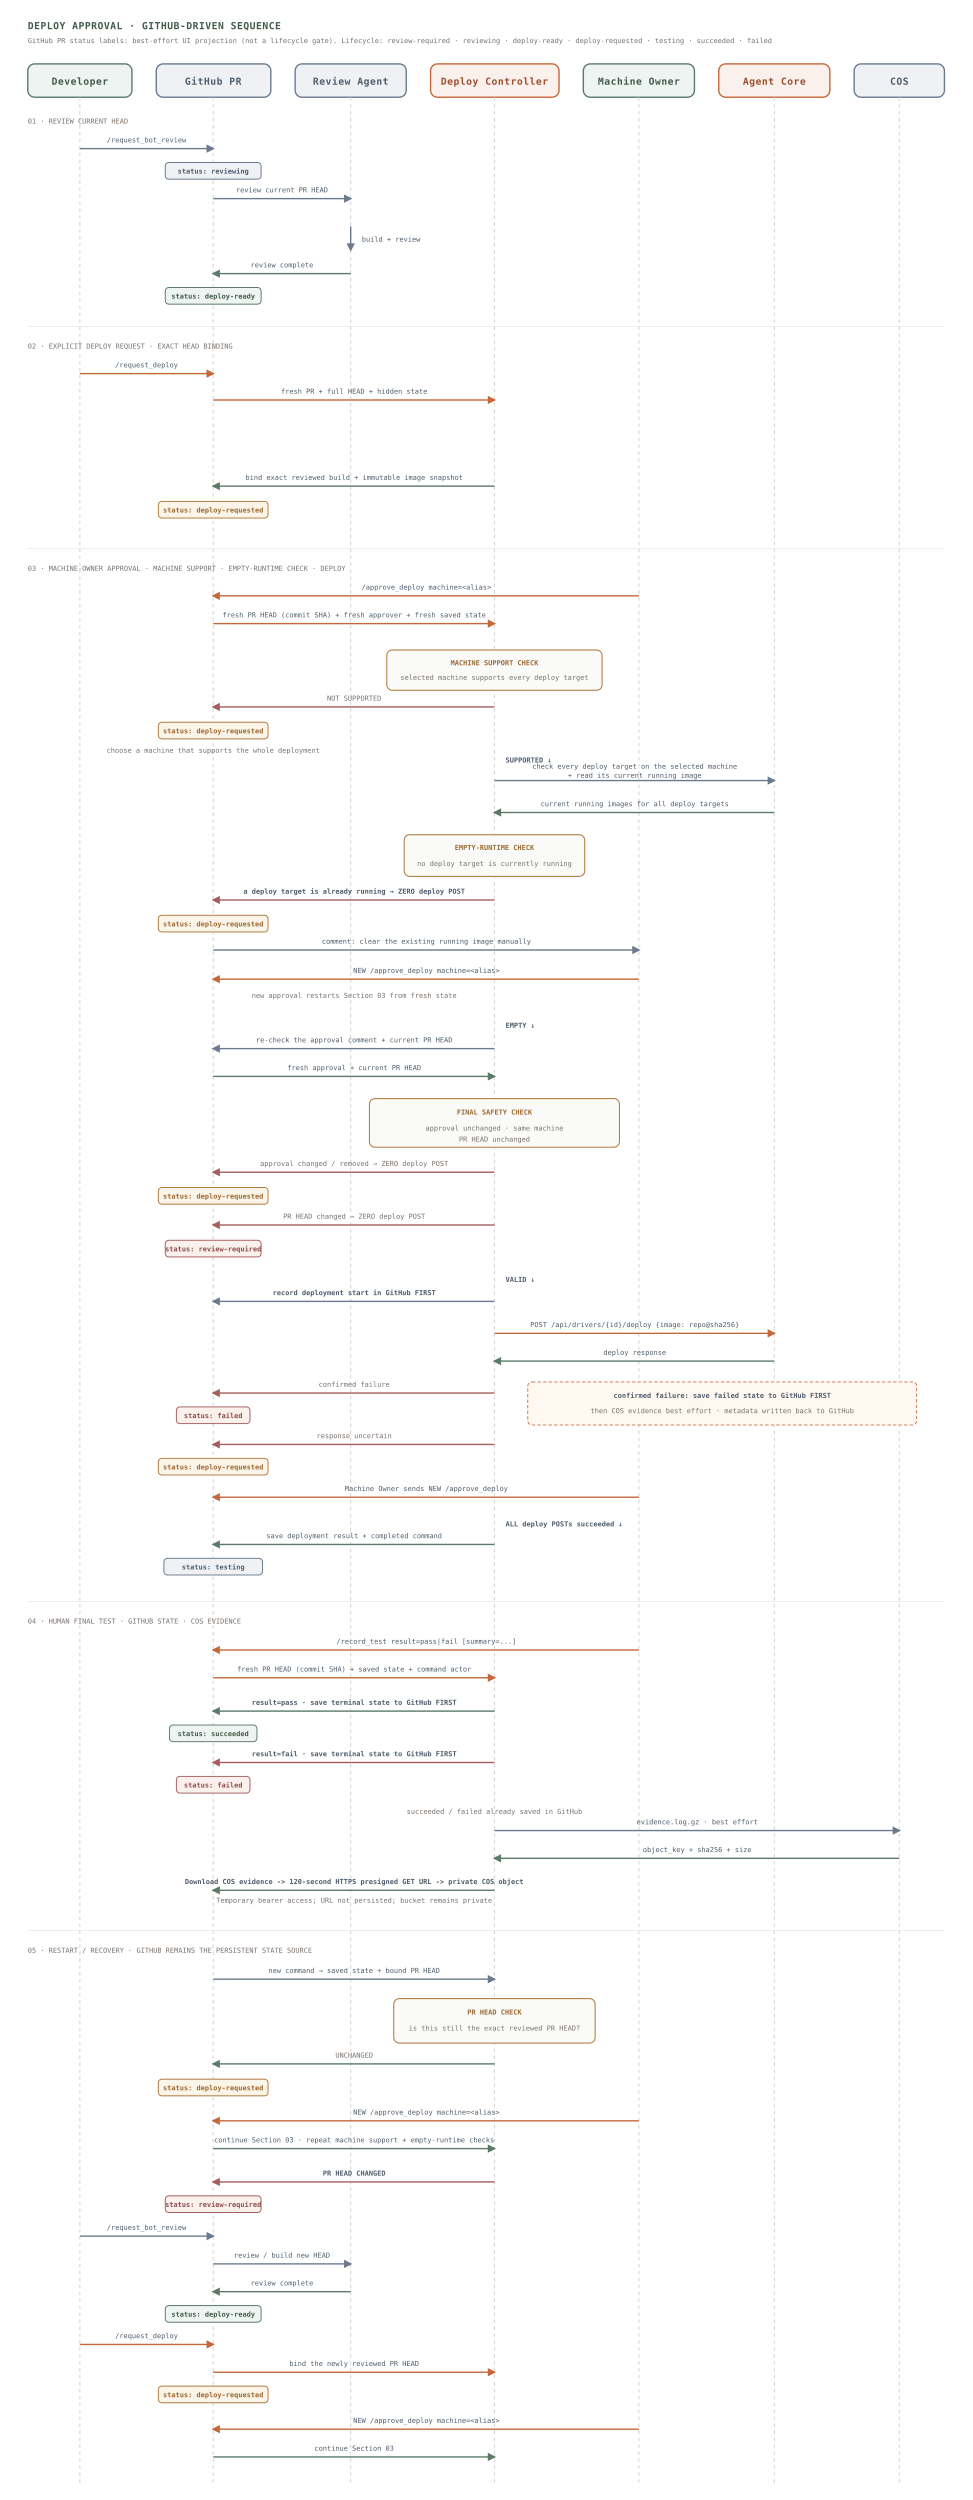
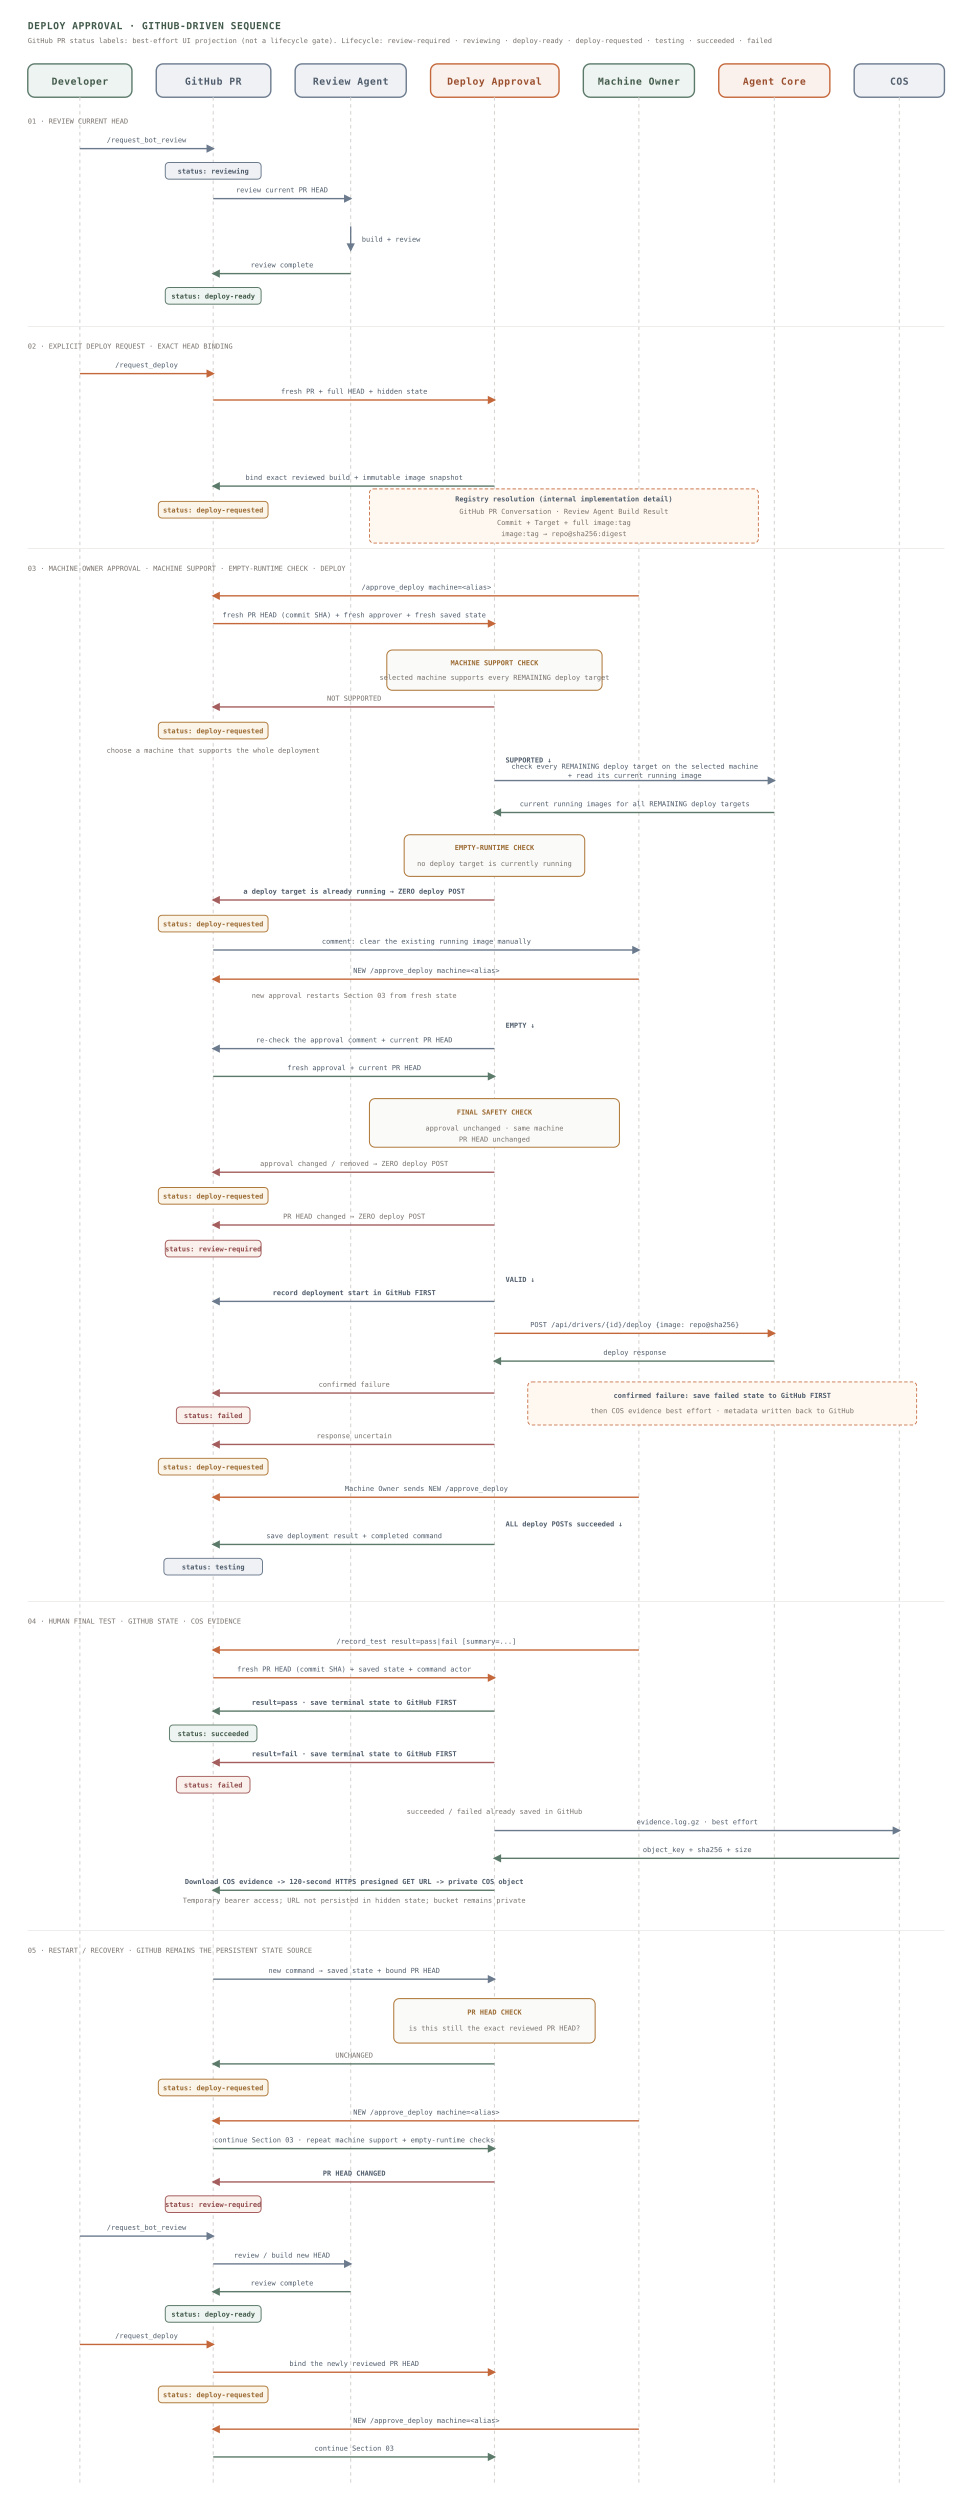
<svg xmlns="http://www.w3.org/2000/svg" viewBox="0 0 1400 3600" width="1400" height="3600" role="img" aria-label="Deploy Approval GitHub-driven sequence diagram">
  <defs>
    <marker id="arrow-blue" viewBox="0 0 10 10" refX="8" refY="5" markerWidth="6" markerHeight="6" orient="auto-start-reverse">
      <path d="M0 0 L10 5 L0 10z" fill="#6B7A8D" />
    </marker>
    <marker id="arrow-orange" viewBox="0 0 10 10" refX="8" refY="5" markerWidth="6" markerHeight="6" orient="auto-start-reverse">
      <path d="M0 0 L10 5 L0 10z" fill="#C4673A" />
    </marker>
    <marker id="arrow-green" viewBox="0 0 10 10" refX="8" refY="5" markerWidth="6" markerHeight="6" orient="auto-start-reverse">
      <path d="M0 0 L10 5 L0 10z" fill="#5C7A6A" />
    </marker>
    <marker id="arrow-red" viewBox="0 0 10 10" refX="8" refY="5" markerWidth="6" markerHeight="6" orient="auto-start-reverse">
      <path d="M0 0 L10 5 L0 10z" fill="#A55E5E" />
    </marker>
    <style>
      .mono { font-family: JetBrains Mono, ui-monospace, SFMono-Regular, Menlo, monospace; }
      .actor { rx:10; stroke-width:2; }
      .title { font-size:14px; font-weight:600; letter-spacing:.05em; }
      .small { font-size:10px; fill:#78716C; }
      .msg { font-size:10px; fill:#4F5C6B; }
      .msgStrong { font-size:10px; font-weight:600; fill:#4F5C6B; }
      .lifeline { stroke:#D6D3D1; stroke-width:1.5; stroke-dasharray:5 5; }
      .blue { stroke:#6B7A8D; fill:none; stroke-width:2; marker-end:url(#arrow-blue); }
      .orange { stroke:#C4673A; fill:none; stroke-width:2; marker-end:url(#arrow-orange); }
      .green { stroke:#5C7A6A; fill:none; stroke-width:2; marker-end:url(#arrow-green); }
      .red { stroke:#A55E5E; fill:none; stroke-width:2; marker-end:url(#arrow-red); }
      .statusWait { fill:#FBF4E8; stroke:#B07A3C; stroke-width:1.4; rx:5; }
      .statusRun { fill:#EFF1F5; stroke:#6B7A8D; stroke-width:1.4; rx:5; }
      .statusOk { fill:#EEF4F1; stroke:#5C7A6A; stroke-width:1.4; rx:5; }
      .statusFail { fill:#FBF1EC; stroke:#A55E5E; stroke-width:1.4; rx:5; }
      .statusText { font-size:10px; font-weight:600; }
      .gate { fill:#FAFAF9; stroke:#B07A3C; stroke-width:1.5; rx:8; }
      .callout { fill:#FFF8F0; stroke:#C4673A; stroke-width:1.2; rx:6; stroke-dasharray:5 3; }
    </style>
  </defs>
  <text x="40" y="42" class="mono title" fill="#425A4B">DEPLOY APPROVAL · GITHUB-DRIVEN SEQUENCE</text>
  <text x="40" y="62" class="mono small">GitHub PR status labels: best-effort UI projection (not a lifecycle gate). Lifecycle: review-required · reviewing · deploy-ready · deploy-requested · testing · succeeded · failed</text>
  <g class="mono">
    <rect x="40" y="92" width="150" height="48" class="actor" fill="#EEF4F1" stroke="#5C7A6A" />
    <text x="115" y="122" text-anchor="middle" class="title" fill="#425A4B">Developer</text>
    <rect x="225" y="92" width="165" height="48" class="actor" fill="#EFF1F5" stroke="#6B7A8D" />
    <text x="307" y="122" text-anchor="middle" class="title" fill="#4F5C6B">GitHub PR</text>
    <rect x="425" y="92" width="160" height="48" class="actor" fill="#EFF1F5" stroke="#6B7A8D" />
    <text x="505" y="122" text-anchor="middle" class="title" fill="#4F5C6B">Review Agent</text>
    <rect x="620" y="92" width="185" height="48" class="actor" fill="#FBF1EC" stroke="#C4673A" />
-     <text x="712" y="122" text-anchor="middle" class="title" fill="#9A4F2F">Deploy Controller</text>
+     <text x="712" y="122" text-anchor="middle" class="title" fill="#9A4F2F">Deploy Approval</text>
    <rect x="840" y="92" width="160" height="48" class="actor" fill="#EEF4F1" stroke="#5C7A6A" />
    <text x="920" y="122" text-anchor="middle" class="title" fill="#425A4B">Machine Owner</text>
    <rect x="1035" y="92" width="160" height="48" class="actor" fill="#FBF1EC" stroke="#C4673A" />
    <text x="1115" y="122" text-anchor="middle" class="title" fill="#9A4F2F">Agent Core</text>
    <rect x="1230" y="92" width="130" height="48" class="actor" fill="#EFF1F5" stroke="#6B7A8D" />
    <text x="1295" y="122" text-anchor="middle" class="title" fill="#4F5C6B">COS</text>
  </g>
  <g>
    <line x1="115" y1="140" x2="115" y2="3575" class="lifeline" />
    <line x1="307" y1="140" x2="307" y2="3575" class="lifeline" />
    <line x1="505" y1="140" x2="505" y2="3575" class="lifeline" />
    <line x1="712" y1="140" x2="712" y2="3575" class="lifeline" />
    <line x1="920" y1="140" x2="920" y2="3575" class="lifeline" />
    <line x1="1115" y1="140" x2="1115" y2="3575" class="lifeline" />
    <line x1="1295" y1="140" x2="1295" y2="3575" class="lifeline" />
  </g>
  <g id="section-01-review">
    <text x="40" y="178" class="mono small">01 · REVIEW CURRENT HEAD</text>
    <path d="M115 214 L307 214" class="blue" />
    <text x="211" y="205" text-anchor="middle" class="mono msg">/request_bot_review</text>
    <rect x="238" y="234" width="138" height="24" class="statusRun" />
    <text x="307" y="250" text-anchor="middle" class="mono statusText" fill="#4F5C6B">status: reviewing</text>
    <path d="M307 286 L505 286" class="blue" />
    <text x="406" y="277" text-anchor="middle" class="mono msg">review current PR HEAD</text>
    <path d="M505 326 L505 360" class="blue" />
    <text x="521" y="348" class="mono msg">build + review</text>
    <path d="M505 394 L307 394" class="green" />
    <text x="406" y="385" text-anchor="middle" class="mono msg">review complete</text>
    <rect x="238" y="414" width="138" height="24" class="statusOk" />
    <text x="307" y="430" text-anchor="middle" class="mono statusText" fill="#425A4B">status: deploy-ready</text>
    <line x1="40" y1="470" x2="1360" y2="470" stroke="#E7E5E4" />
  </g>
  <g id="section-02-request-deploy">
    <text x="40" y="502" class="mono small">02 · EXPLICIT DEPLOY REQUEST · EXACT HEAD BINDING</text>
    <path d="M115 538 L307 538" class="orange" />
    <text x="211" y="529" text-anchor="middle" class="mono msg">/request_deploy</text>
    <path d="M307 576 L712 576" class="orange" />
    <text x="510" y="567" text-anchor="middle" class="mono msg">fresh PR + full HEAD + hidden state</text>
    <path d="M712 700 L307 700" class="green" />
    <text x="510" y="691" text-anchor="middle" class="mono msg">bind exact reviewed build + immutable image snapshot</text>
    <rect x="228" y="722" width="158" height="24" class="statusWait" />
    <text x="307" y="738" text-anchor="middle" class="mono statusText" fill="#9A6A32">status: deploy-requested</text>
+     <rect x="532" y="704" width="560" height="78" class="callout" />
+     <text x="812" y="722" text-anchor="middle" class="mono msgStrong">Registry resolution (internal implementation detail)</text>
+     <text x="812" y="740" text-anchor="middle" class="mono small">GitHub PR Conversation · Review Agent Build Result</text>
+     <text x="812" y="756" text-anchor="middle" class="mono small">Commit + Target + full image:tag</text>
+     <text x="812" y="772" text-anchor="middle" class="mono small">image:tag → repo@sha256:digest</text>
    <line x1="40" y1="790" x2="1360" y2="790" stroke="#E7E5E4" />
  </g>
  <g id="section-03-approve-deploy">
    <text x="40" y="822" class="mono small">03 · MACHINE-OWNER APPROVAL · MACHINE SUPPORT · EMPTY-RUNTIME CHECK · DEPLOY</text>
    <path d="M920 858 L307 858" class="orange" />
    <text x="614" y="849" text-anchor="middle" class="mono msg">/approve_deploy machine=&lt;alias&gt;</text>
    <path d="M307 898 L712 898" class="orange" />
    <text x="510" y="889" text-anchor="middle" class="mono msg">fresh PR HEAD (commit SHA) + fresh approver + fresh saved state</text>
    <rect x="557" y="936" width="310" height="58" class="gate" />
    <text x="712" y="958" text-anchor="middle" class="mono statusText" fill="#9A6A32">MACHINE SUPPORT CHECK</text>
-     <text x="712" y="979" text-anchor="middle" class="mono small">selected machine supports every deploy target</text>
+     <text x="712" y="979" text-anchor="middle" class="mono small">selected machine supports every REMAINING deploy target</text>
    <path d="M712 1018 L307 1018" class="red" />
    <text x="510" y="1009" text-anchor="middle" class="mono small">NOT SUPPORTED</text>
    <rect x="228" y="1040" width="158" height="24" class="statusWait" />
    <text x="307" y="1056" text-anchor="middle" class="mono statusText" fill="#9A6A32">status: deploy-requested</text>
    <text x="307" y="1084" text-anchor="middle" class="mono small">choose a machine that supports the whole deployment</text>
    <text x="728" y="1098" class="mono msgStrong">SUPPORTED ↓</text>
    <path d="M712 1124 L1115 1124" class="blue" />
-     <text x="914" y="1107" text-anchor="middle" class="mono msg">check every deploy target on the selected machine</text>
+     <text x="914" y="1107" text-anchor="middle" class="mono msg">check every REMAINING deploy target on the selected machine</text>
    <text x="914" y="1120" text-anchor="middle" class="mono msg">+ read its current running image</text>
    <path d="M1115 1170 L712 1170" class="green" />
-     <text x="914" y="1161" text-anchor="middle" class="mono msg">current running images for all deploy targets</text>
+     <text x="914" y="1161" text-anchor="middle" class="mono msg">current running images for all REMAINING deploy targets</text>
    <rect x="582" y="1202" width="260" height="60" class="gate" />
    <text x="712" y="1224" text-anchor="middle" class="mono statusText" fill="#9A6A32">EMPTY-RUNTIME CHECK</text>
    <text x="712" y="1247" text-anchor="middle" class="mono small">no deploy target is currently running</text>
    <path d="M712 1296 L307 1296" class="red" />
    <text x="510" y="1287" text-anchor="middle" class="mono msgStrong">a deploy target is already running → ZERO deploy POST</text>
    <rect x="228" y="1318" width="158" height="24" class="statusWait" />
    <text x="307" y="1334" text-anchor="middle" class="mono statusText" fill="#9A6A32">status: deploy-requested</text>
    <path d="M307 1368 L920 1368" class="blue" />
    <text x="614" y="1359" text-anchor="middle" class="mono msg">comment: clear the existing running image manually</text>
    <path d="M920 1410 L307 1410" class="orange" />
    <text x="614" y="1401" text-anchor="middle" class="mono msg">NEW /approve_deploy machine=&lt;alias&gt;</text>
    <text x="510" y="1437" text-anchor="middle" class="mono small">new approval restarts Section 03 from fresh state</text>
    <text x="728" y="1480" class="mono msgStrong">EMPTY ↓</text>
    <path d="M712 1510 L307 1510" class="blue" />
    <text x="510" y="1501" text-anchor="middle" class="mono msg">re-check the approval comment + current PR HEAD</text>
    <path d="M307 1550 L712 1550" class="green" />
    <text x="510" y="1541" text-anchor="middle" class="mono msg">fresh approval + current PR HEAD</text>
    <rect x="532" y="1582" width="360" height="70" class="gate" />
    <text x="712" y="1605" text-anchor="middle" class="mono statusText" fill="#9A6A32">FINAL SAFETY CHECK</text>
    <text x="712" y="1628" text-anchor="middle" class="mono small">approval unchanged · same machine</text>
    <text x="712" y="1644" text-anchor="middle" class="mono small">PR HEAD unchanged</text>
    <path d="M712 1688 L307 1688" class="red" />
    <text x="510" y="1679" text-anchor="middle" class="mono small">approval changed / removed → ZERO deploy POST</text>
    <rect x="228" y="1710" width="158" height="24" class="statusWait" />
    <text x="307" y="1726" text-anchor="middle" class="mono statusText" fill="#9A6A32">status: deploy-requested</text>
    <path d="M712 1764 L307 1764" class="red" />
    <text x="510" y="1755" text-anchor="middle" class="mono small">PR HEAD changed → ZERO deploy POST</text>
    <rect x="238" y="1786" width="138" height="24" class="statusFail" />
    <text x="307" y="1802" text-anchor="middle" class="mono statusText" fill="#8F4B4B">status: review-required</text>
    <text x="728" y="1846" class="mono msgStrong">VALID ↓</text>
    <path d="M712 1874 L307 1874" class="blue" />
    <text x="510" y="1865" text-anchor="middle" class="mono msgStrong">record deployment start in GitHub FIRST</text>
    <path d="M712 1920 L1115 1920" class="orange" />
    <text x="914" y="1911" text-anchor="middle" class="mono msg">POST /api/drivers/{id}/deploy {image: repo@sha256}</text>
    <path d="M1115 1960 L712 1960" class="green" />
    <text x="914" y="1951" text-anchor="middle" class="mono msg">deploy response</text>
    <path d="M712 2006 L307 2006" class="red" />
    <text x="510" y="1997" text-anchor="middle" class="mono small">confirmed failure</text>
    <rect x="254" y="2026" width="106" height="24" class="statusFail" />
    <text x="307" y="2042" text-anchor="middle" class="mono statusText" fill="#8F4B4B">status: failed</text>
    <rect x="760" y="1990" width="560" height="62" class="callout" />
    <text x="1040" y="2013" text-anchor="middle" class="mono msgStrong">confirmed failure: save failed state to GitHub FIRST</text>
    <text x="1040" y="2035" text-anchor="middle" class="mono small">then COS evidence best effort · metadata written back to GitHub</text>
    <path d="M712 2080 L307 2080" class="red" />
    <text x="510" y="2071" text-anchor="middle" class="mono small">response uncertain</text>
    <rect x="228" y="2100" width="158" height="24" class="statusWait" />
    <text x="307" y="2116" text-anchor="middle" class="mono statusText" fill="#9A6A32">status: deploy-requested</text>
    <path d="M920 2156 L307 2156" class="orange" />
    <text x="614" y="2147" text-anchor="middle" class="mono msg">Machine Owner sends NEW /approve_deploy</text>
    <text x="728" y="2198" class="mono msgStrong">ALL deploy POSTs succeeded ↓</text>
    <path d="M712 2224 L307 2224" class="green" />
    <text x="510" y="2215" text-anchor="middle" class="mono msg">save deployment result + completed command</text>
    <rect x="236" y="2244" width="142" height="24" class="statusRun" />
    <text x="307" y="2260" text-anchor="middle" class="mono statusText" fill="#4F5C6B">status: testing</text>
  </g>
  <line x1="40" y1="2306" x2="1360" y2="2306" stroke="#E7E5E4" />
  <g id="section-04-record-test">
    <text x="40" y="2338" class="mono small">04 · HUMAN FINAL TEST · GITHUB STATE · COS EVIDENCE</text>
    <path d="M920 2376 L307 2376" class="orange" />
    <text x="614" y="2367" text-anchor="middle" class="mono msg">/record_test result=pass|fail [summary=...]</text>
    <path d="M307 2416 L712 2416" class="orange" />
    <text x="510" y="2407" text-anchor="middle" class="mono msg">fresh PR HEAD (commit SHA) + saved state + command actor</text>
    <path d="M712 2464 L307 2464" class="green" />
    <text x="510" y="2455" text-anchor="middle" class="mono msgStrong">result=pass · save terminal state to GitHub FIRST</text>
    <rect x="244" y="2484" width="126" height="24" class="statusOk" />
    <text x="307" y="2500" text-anchor="middle" class="mono statusText" fill="#425A4B">status: succeeded</text>
    <path d="M712 2538 L307 2538" class="red" />
    <text x="510" y="2529" text-anchor="middle" class="mono msgStrong">result=fail · save terminal state to GitHub FIRST</text>
    <rect x="254" y="2558" width="106" height="24" class="statusFail" />
    <text x="307" y="2574" text-anchor="middle" class="mono statusText" fill="#8F4B4B">status: failed</text>
    <text x="712" y="2612" text-anchor="middle" class="mono small">succeeded / failed already saved in GitHub</text>
    <path d="M712 2636 L1295 2636" class="blue" />
    <text x="1004" y="2627" text-anchor="middle" class="mono msg">evidence.log.gz · best effort</text>
    <path d="M1295 2676 L712 2676" class="green" />
    <text x="1004" y="2667" text-anchor="middle" class="mono msg">object_key + sha256 + size</text>
    <path d="M712 2722 L307 2722" class="green" />
    <text x="510" y="2713" text-anchor="middle" class="mono msgStrong">Download COS evidence -&gt; 120-second HTTPS presigned GET URL -&gt; private COS object</text>
-     <text x="510" y="2740" text-anchor="middle" class="mono small">Temporary bearer access; URL not persisted; bucket remains private</text>
+     <text x="510" y="2740" text-anchor="middle" class="mono small">Temporary bearer access; URL not persisted in hidden state; bucket remains private</text>
  </g>
  <line x1="40" y1="2780" x2="1360" y2="2780" stroke="#E7E5E4" />
  <g id="section-05-recovery">
    <text x="40" y="2812" class="mono small">05 · RESTART / RECOVERY · GITHUB REMAINS THE PERSISTENT STATE SOURCE</text>
    <path d="M307 2850 L712 2850" class="blue" />
    <text x="510" y="2841" text-anchor="middle" class="mono msg">new command → saved state + bound PR HEAD</text>
    <rect x="567" y="2878" width="290" height="64" class="gate" />
    <text x="712" y="2901" text-anchor="middle" class="mono statusText" fill="#9A6A32">PR HEAD CHECK</text>
    <text x="712" y="2924" text-anchor="middle" class="mono small">is this still the exact reviewed PR HEAD?</text>
    <path d="M712 2972 L307 2972" class="green" />
    <text x="510" y="2963" text-anchor="middle" class="mono small">UNCHANGED</text>
    <rect x="228" y="2994" width="158" height="24" class="statusWait" />
    <text x="307" y="3010" text-anchor="middle" class="mono statusText" fill="#9A6A32">status: deploy-requested</text>
    <path d="M920 3054 L307 3054" class="orange" />
    <text x="614" y="3045" text-anchor="middle" class="mono msg">NEW /approve_deploy machine=&lt;alias&gt;</text>
    <path d="M307 3094 L712 3094" class="green" />
    <text x="510" y="3085" text-anchor="middle" class="mono msg">continue Section 03 · repeat machine support + empty-runtime checks</text>
    <path d="M712 3142 L307 3142" class="red" />
    <text x="510" y="3133" text-anchor="middle" class="mono msgStrong">PR HEAD CHANGED</text>
    <rect x="238" y="3162" width="138" height="24" class="statusFail" />
    <text x="307" y="3178" text-anchor="middle" class="mono statusText" fill="#8F4B4B">status: review-required</text>
    <path d="M115 3220 L307 3220" class="blue" />
    <text x="211" y="3211" text-anchor="middle" class="mono msg">/request_bot_review</text>
    <path d="M307 3260 L505 3260" class="blue" />
    <text x="406" y="3251" text-anchor="middle" class="mono msg">review / build new HEAD</text>
    <path d="M505 3300 L307 3300" class="green" />
    <text x="406" y="3291" text-anchor="middle" class="mono msg">review complete</text>
    <rect x="238" y="3320" width="138" height="24" class="statusOk" />
    <text x="307" y="3336" text-anchor="middle" class="mono statusText" fill="#425A4B">status: deploy-ready</text>
    <path d="M115 3376 L307 3376" class="orange" />
    <text x="211" y="3367" text-anchor="middle" class="mono msg">/request_deploy</text>
    <path d="M307 3416 L712 3416" class="orange" />
    <text x="510" y="3407" text-anchor="middle" class="mono msg">bind the newly reviewed PR HEAD</text>
    <rect x="228" y="3436" width="158" height="24" class="statusWait" />
    <text x="307" y="3452" text-anchor="middle" class="mono statusText" fill="#9A6A32">status: deploy-requested</text>
    <path d="M920 3498 L307 3498" class="orange" />
    <text x="614" y="3489" text-anchor="middle" class="mono msg">NEW /approve_deploy machine=&lt;alias&gt;</text>
    <path d="M307 3538 L712 3538" class="green" />
    <text x="510" y="3529" text-anchor="middle" class="mono msg">continue Section 03</text>
  </g>
</svg>
